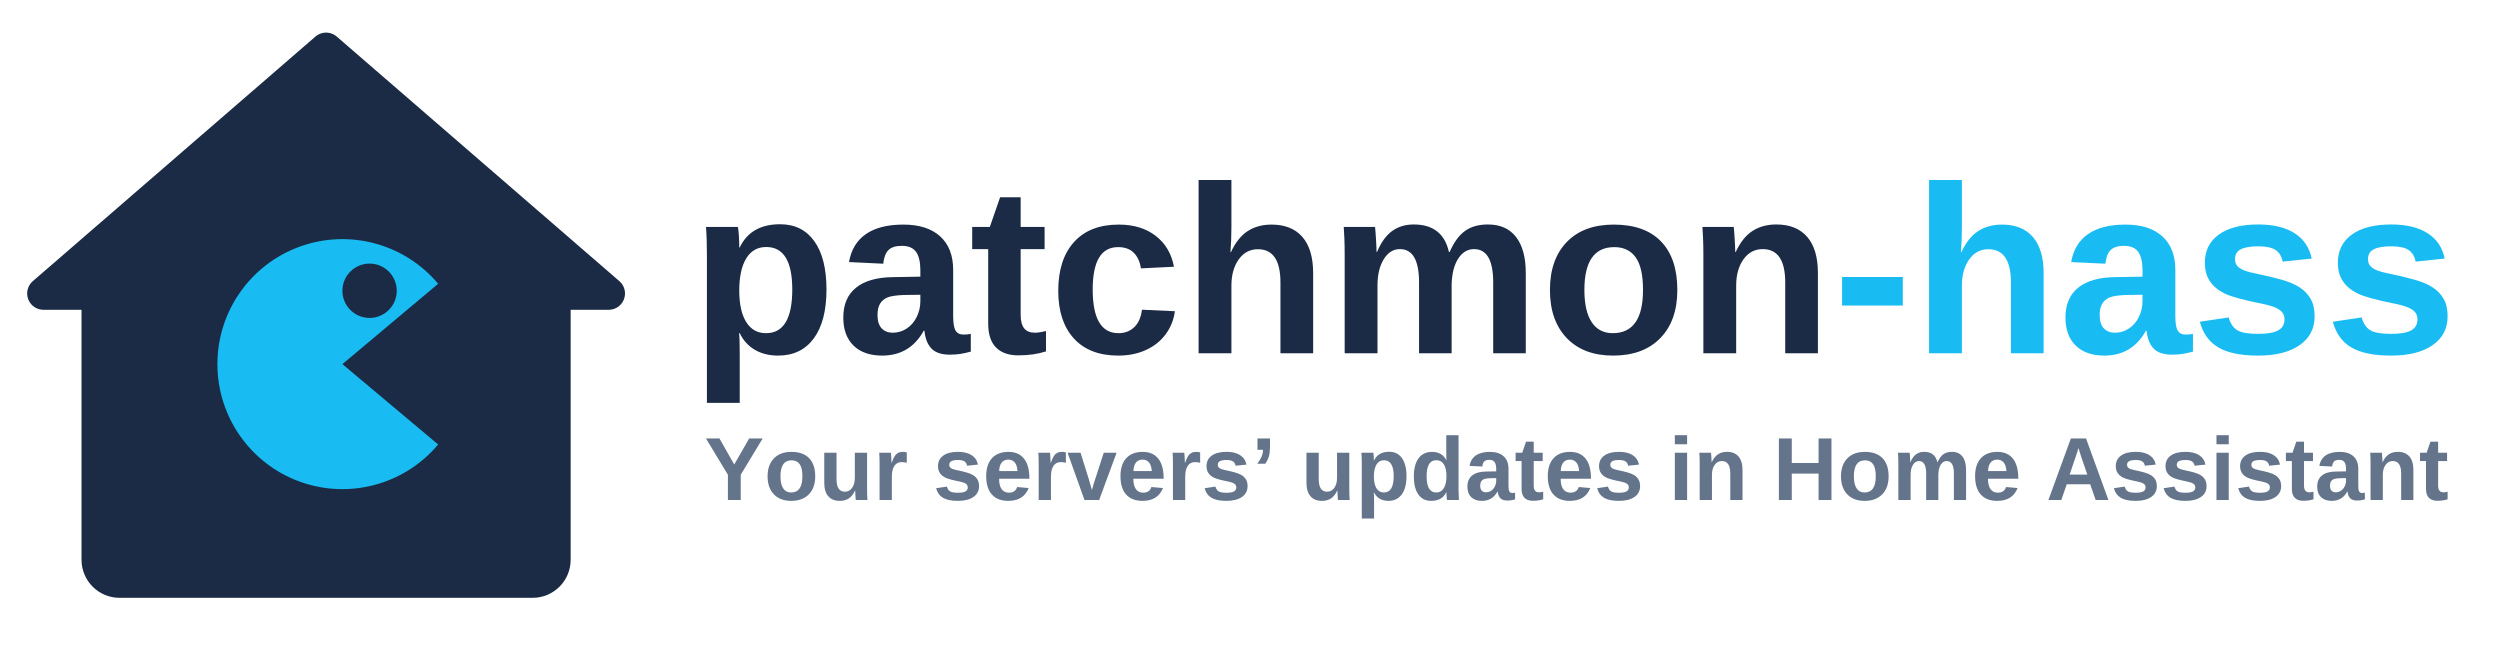
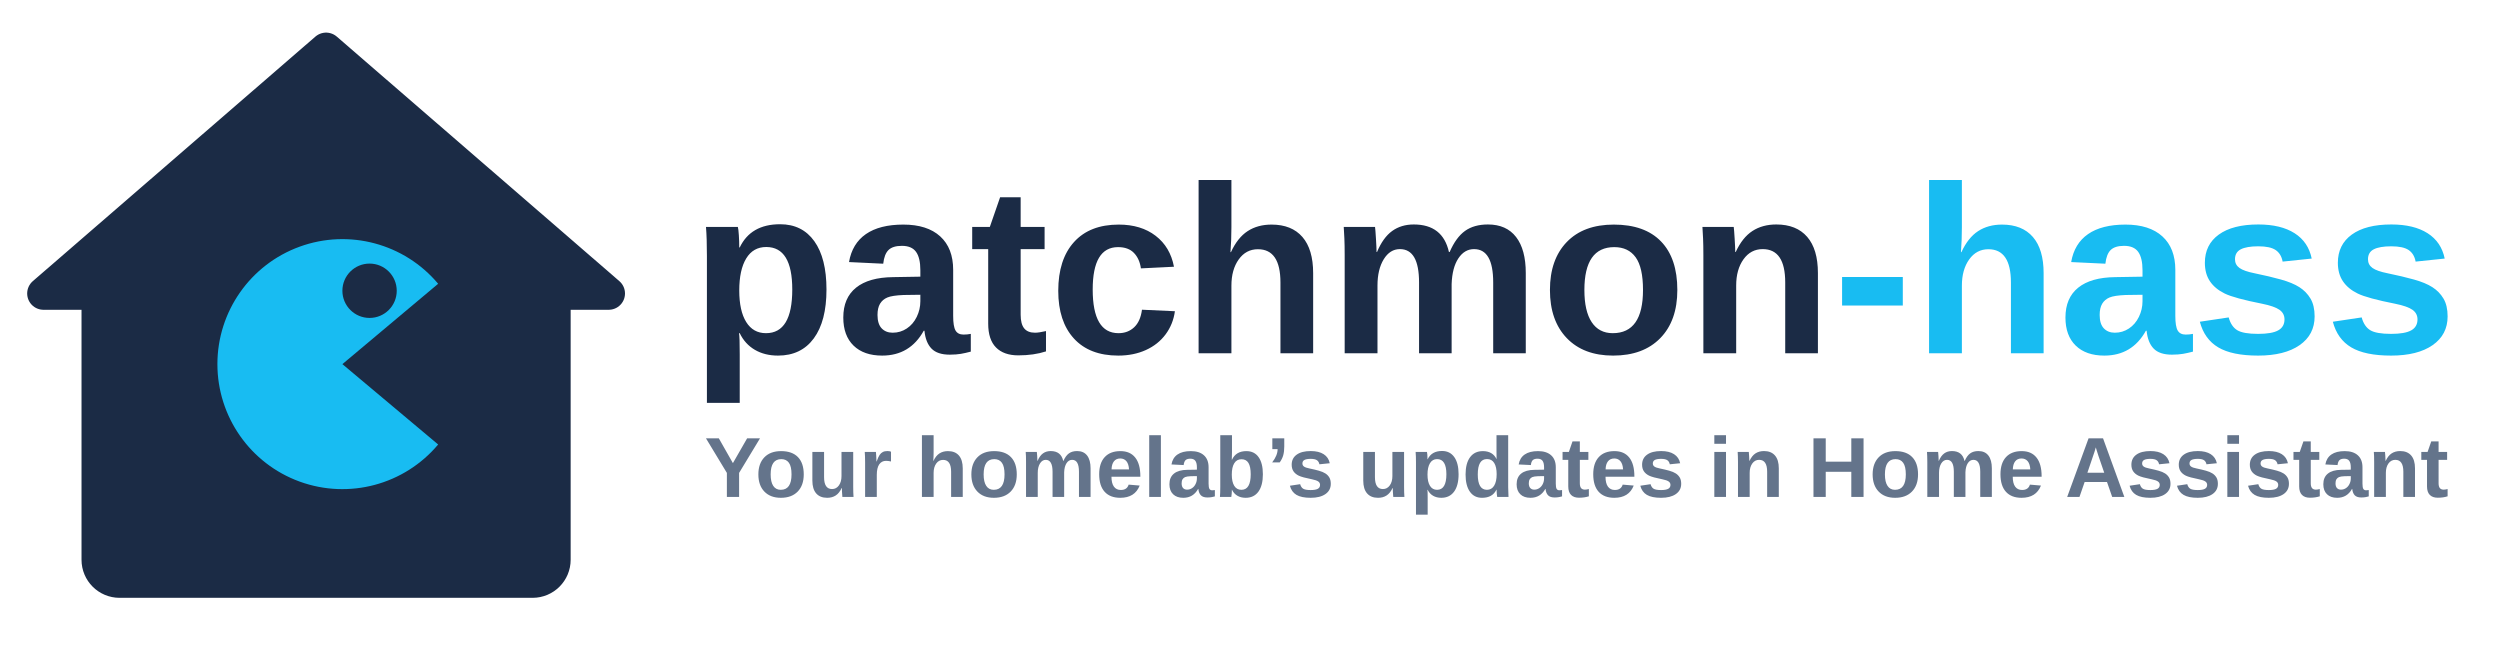
<svg xmlns="http://www.w3.org/2000/svg" viewBox="8 12 920 240" role="img" aria-label="patchmon-hass">
  <path d="M128 30 L232 120 H212 V218 a8 8 0 0 1 -8 8 H52 a8 8 0 0 1 -8 -8 V120 H24 Z" fill="#1B2B45" stroke="#1B2B45" stroke-width="12" stroke-linejoin="round" />
  <path d="M134 146 L169.24 116.43 A46 46 0 1 0 169.24 175.57 Z" fill="#18BCF2" />
  <circle cx="144" cy="119" r="10" fill="#1B2B45" />
  <path d="M312.145 118.539Q312.145 130.184 307.482 136.521Q302.82 142.859 294.312 142.859Q289.414 142.859 285.783 140.732Q282.152 138.605 280.219 134.609H279.961Q280.219 135.898 280.219 142.43V160.262H268.145V106.207Q268.145 99.633 267.801 95.508H279.531Q279.746 96.281 279.896 98.559Q280.047 100.836 280.047 103.07H280.219Q284.301 94.52 295.086 94.52Q303.207 94.52 307.676 100.771Q312.145 107.023 312.145 118.539ZM299.555 118.539Q299.555 102.898 289.973 102.898Q285.16 102.898 282.604 107.109Q280.047 111.32 280.047 118.883Q280.047 126.402 282.604 130.506Q285.16 134.609 289.887 134.609Q299.555 134.609 299.555 118.539ZM332.641 142.859Q325.895 142.859 322.113 139.186Q318.332 135.512 318.332 128.852Q318.332 121.633 323.037 117.852Q327.742 114.07 336.68 113.984L346.691 113.812V111.449Q346.691 106.895 345.102 104.682Q343.512 102.469 339.902 102.469Q336.551 102.469 334.982 103.994Q333.414 105.52 333.027 109.043L320.438 108.441Q321.598 101.652 326.646 98.15Q331.695 94.648 340.418 94.648Q349.227 94.648 353.996 98.988Q358.766 103.328 358.766 111.32V128.25Q358.766 132.16 359.646 133.643Q360.527 135.125 362.59 135.125Q363.965 135.125 365.254 134.867V141.398Q364.18 141.656 363.32 141.871Q362.461 142.086 361.602 142.215Q360.742 142.344 359.775 142.43Q358.809 142.516 357.52 142.516Q352.965 142.516 350.795 140.281Q348.625 138.047 348.195 133.707H347.938Q342.867 142.859 332.641 142.859ZM346.691 120.473 340.504 120.559Q336.293 120.73 334.531 121.482Q332.77 122.234 331.846 123.781Q330.922 125.328 330.922 127.906Q330.922 131.215 332.447 132.826Q333.973 134.438 336.508 134.438Q339.344 134.438 341.686 132.891Q344.027 131.344 345.359 128.615Q346.691 125.887 346.691 122.836ZM382.742 142.773Q377.414 142.773 374.535 139.873Q371.656 136.973 371.656 131.086V103.672H365.77V95.508H372.258L376.039 84.594H383.602V95.508H392.41V103.672H383.602V127.82Q383.602 131.215 384.891 132.826Q386.18 134.438 388.887 134.438Q390.305 134.438 392.926 133.836V141.312Q388.457 142.773 382.742 142.773ZM419.523 142.859Q408.953 142.859 403.195 136.564Q397.438 130.27 397.438 119.012Q397.438 107.496 403.238 101.072Q409.039 94.648 419.695 94.648Q427.902 94.648 433.273 98.773Q438.645 102.898 440.02 110.16L427.859 110.762Q427.344 107.195 425.281 105.068Q423.219 102.941 419.438 102.941Q410.113 102.941 410.113 118.539Q410.113 134.609 419.609 134.609Q423.047 134.609 425.367 132.439Q427.688 130.27 428.246 125.973L440.363 126.531Q439.719 131.301 436.947 135.039Q434.176 138.777 429.664 140.818Q425.152 142.859 419.523 142.859ZM460.988 104.789Q463.438 99.461 467.133 97.055Q470.828 94.648 475.941 94.648Q483.332 94.648 487.285 99.203Q491.238 103.758 491.238 112.523V142.0H479.207V115.961Q479.207 103.715 470.914 103.715Q466.531 103.715 463.846 107.475Q461.16 111.234 461.16 117.121V142.0H449.086V78.234H461.16V95.637Q461.16 100.32 460.816 104.789ZM530.211 142.0V115.918Q530.211 103.672 523.164 103.672Q519.512 103.672 517.213 107.41Q514.914 111.148 514.914 117.078V142.0H502.84V105.906Q502.84 102.168 502.732 99.783Q502.625 97.398 502.496 95.508H514.012Q514.141 96.324 514.355 99.869Q514.57 103.414 514.57 104.746H514.742Q516.977 99.418 520.307 97.012Q523.637 94.605 528.277 94.605Q538.934 94.605 541.211 104.746H541.469Q543.832 99.332 547.141 96.969Q550.449 94.605 555.562 94.605Q562.352 94.605 565.918 99.225Q569.484 103.844 569.484 112.48V142.0H557.496V115.918Q557.496 103.672 550.449 103.672Q546.926 103.672 544.67 107.088Q542.414 110.504 542.199 116.52V142.0ZM625.258 118.711Q625.258 130.012 618.984 136.436Q612.711 142.859 601.625 142.859Q590.754 142.859 584.566 136.414Q578.379 129.969 578.379 118.711Q578.379 107.496 584.566 101.072Q590.754 94.648 601.883 94.648Q613.27 94.648 619.264 100.857Q625.258 107.066 625.258 118.711ZM612.625 118.711Q612.625 110.418 609.918 106.68Q607.211 102.941 602.055 102.941Q591.055 102.941 591.055 118.711Q591.055 126.488 593.74 130.549Q596.426 134.609 601.496 134.609Q612.625 134.609 612.625 118.711ZM664.961 142.0V115.918Q664.961 103.672 656.668 103.672Q652.285 103.672 649.6 107.432Q646.914 111.191 646.914 117.078V142.0H634.84V105.906Q634.84 102.168 634.732 99.783Q634.625 97.398 634.496 95.508H646.012Q646.141 96.324 646.355 99.869Q646.57 103.414 646.57 104.746H646.742Q649.191 99.418 652.887 97.012Q656.582 94.605 661.695 94.605Q669.086 94.605 673.039 99.16Q676.992 103.715 676.992 112.48V142.0Z" fill="#1B2B45" />
  <path d="M685.887 124.426V113.941H708.23V124.426ZM729.801 104.789Q732.25 99.461 735.945 97.055Q739.641 94.648 744.754 94.648Q752.145 94.648 756.098 99.203Q760.051 103.758 760.051 112.523V142.0H748.02V115.961Q748.02 103.715 739.727 103.715Q735.344 103.715 732.658 107.475Q729.973 111.234 729.973 117.121V142.0H717.898V78.234H729.973V95.637Q729.973 100.32 729.629 104.789ZM782.395 142.859Q775.648 142.859 771.867 139.186Q768.086 135.512 768.086 128.852Q768.086 121.633 772.791 117.852Q777.496 114.07 786.434 113.984L796.445 113.812V111.449Q796.445 106.895 794.855 104.682Q793.266 102.469 789.656 102.469Q786.305 102.469 784.736 103.994Q783.168 105.52 782.781 109.043L770.191 108.441Q771.352 101.652 776.4 98.15Q781.449 94.648 790.172 94.648Q798.98 94.648 803.75 98.988Q808.52 103.328 808.52 111.32V128.25Q808.52 132.16 809.4 133.643Q810.281 135.125 812.344 135.125Q813.719 135.125 815.008 134.867V141.398Q813.934 141.656 813.074 141.871Q812.215 142.086 811.355 142.215Q810.496 142.344 809.529 142.43Q808.562 142.516 807.273 142.516Q802.719 142.516 800.549 140.281Q798.379 138.047 797.949 133.707H797.691Q792.621 142.859 782.395 142.859ZM796.445 120.473 790.258 120.559Q786.047 120.73 784.285 121.482Q782.523 122.234 781.6 123.781Q780.676 125.328 780.676 127.906Q780.676 131.215 782.201 132.826Q783.727 134.438 786.262 134.438Q789.098 134.438 791.439 132.891Q793.781 131.344 795.113 128.615Q796.445 125.887 796.445 122.836ZM859.781 128.422Q859.781 135.168 854.26 139.014Q848.738 142.859 838.984 142.859Q829.402 142.859 824.311 139.83Q819.219 136.801 817.543 130.398L828.156 128.809Q829.059 132.117 831.271 133.492Q833.484 134.867 838.984 134.867Q844.055 134.867 846.375 133.578Q848.695 132.289 848.695 129.539Q848.695 127.305 846.826 125.994Q844.957 124.684 840.488 123.781Q830.262 121.762 826.695 120.021Q823.129 118.281 821.26 115.51Q819.391 112.738 819.391 108.699Q819.391 102.039 824.525 98.322Q829.66 94.605 839.07 94.605Q847.363 94.605 852.412 97.828Q857.461 101.051 858.707 107.152L848.008 108.27Q847.492 105.434 845.473 104.037Q843.453 102.641 839.07 102.641Q834.773 102.641 832.625 103.736Q830.477 104.832 830.477 107.41Q830.477 109.43 832.131 110.611Q833.785 111.793 837.695 112.566Q843.152 113.684 847.385 114.865Q851.617 116.047 854.174 117.68Q856.73 119.312 858.256 121.869Q859.781 124.426 859.781 128.422ZM908.723 128.422Q908.723 135.168 903.201 139.014Q897.68 142.859 887.926 142.859Q878.344 142.859 873.252 139.83Q868.16 136.801 866.484 130.398L877.098 128.809Q878.0 132.117 880.213 133.492Q882.426 134.867 887.926 134.867Q892.996 134.867 895.316 133.578Q897.637 132.289 897.637 129.539Q897.637 127.305 895.768 125.994Q893.898 124.684 889.43 123.781Q879.203 121.762 875.637 120.021Q872.07 118.281 870.201 115.51Q868.332 112.738 868.332 108.699Q868.332 102.039 873.467 98.322Q878.602 94.605 888.012 94.605Q896.305 94.605 901.354 97.828Q906.402 101.051 907.648 107.152L896.949 108.27Q896.434 105.434 894.414 104.037Q892.395 102.641 888.012 102.641Q883.715 102.641 881.566 103.736Q879.418 104.832 879.418 107.41Q879.418 109.43 881.072 110.611Q882.727 111.793 886.637 112.566Q892.094 113.684 896.326 114.865Q900.559 116.047 903.115 117.68Q905.672 119.312 907.197 121.869Q908.723 124.426 908.723 128.422Z" fill="#18BCF2" />
-   <path d="M280.591 186.713V196.0H275.867V186.713L267.801 173.361H272.766L278.197 182.937L283.692 173.361H288.657ZM308.002 187.291Q308.002 191.517 305.656 193.919Q303.31 196.321 299.165 196.321Q295.1 196.321 292.786 193.911Q290.472 191.501 290.472 187.291Q290.472 183.098 292.786 180.696Q295.1 178.293 299.261 178.293Q303.519 178.293 305.761 180.615Q308.002 182.937 308.002 187.291ZM303.278 187.291Q303.278 184.19 302.266 182.792Q301.254 181.395 299.325 181.395Q295.212 181.395 295.212 187.291Q295.212 190.2 296.216 191.718Q297.221 193.236 299.117 193.236Q303.278 193.236 303.278 187.291ZM315.843 178.615V188.368Q315.843 192.947 318.928 192.947Q320.567 192.947 321.571 191.541Q322.575 190.135 322.575 187.934V178.615H327.09V192.112Q327.09 194.329 327.219 196.0H322.913Q322.72 193.686 322.72 192.545H322.64Q321.74 194.522 320.35 195.422Q318.96 196.321 317.048 196.321Q314.284 196.321 312.806 194.626Q311.328 192.931 311.328 189.653V178.615ZM331.686 196.0V182.696Q331.686 181.266 331.646 180.31Q331.605 179.354 331.557 178.615H335.863Q335.911 178.904 335.992 180.374Q336.072 181.844 336.072 182.326H336.136Q336.795 180.495 337.309 179.748Q337.824 179 338.531 178.639Q339.237 178.277 340.298 178.277Q341.166 178.277 341.696 178.518V182.294Q340.603 182.053 339.768 182.053Q338.081 182.053 337.141 183.419Q336.201 184.785 336.201 187.468V196.0ZM368.288 190.923Q368.288 193.445 366.223 194.883Q364.158 196.321 360.511 196.321Q356.928 196.321 355.024 195.189Q353.12 194.056 352.493 191.662L356.462 191.067Q356.799 192.304 357.627 192.819Q358.454 193.333 360.511 193.333Q362.407 193.333 363.275 192.851Q364.142 192.369 364.142 191.34Q364.142 190.505 363.443 190.015Q362.744 189.525 361.073 189.187Q357.249 188.432 355.916 187.781Q354.582 187.131 353.883 186.094Q353.184 185.058 353.184 183.548Q353.184 181.057 355.104 179.667Q357.024 178.277 360.543 178.277Q363.644 178.277 365.532 179.482Q367.42 180.688 367.886 182.969L363.885 183.387Q363.692 182.326 362.937 181.804Q362.182 181.282 360.543 181.282Q358.936 181.282 358.133 181.692Q357.33 182.101 357.33 183.066Q357.33 183.821 357.948 184.263Q358.567 184.704 360.029 184.994Q362.07 185.411 363.652 185.853Q365.235 186.295 366.191 186.906Q367.147 187.516 367.717 188.472Q368.288 189.428 368.288 190.923ZM379.053 196.321Q375.133 196.321 373.028 194Q370.923 191.678 370.923 187.227Q370.923 182.921 373.06 180.607Q375.197 178.293 379.117 178.293Q382.861 178.293 384.837 180.776Q386.814 183.258 386.814 188.047V188.175H375.663Q375.663 190.714 376.603 192.007Q377.543 193.301 379.278 193.301Q381.672 193.301 382.299 191.228L386.557 191.597Q384.709 196.321 379.053 196.321ZM379.053 181.137Q377.462 181.137 376.603 182.246Q375.743 183.355 375.695 185.347H382.443Q382.315 183.242 381.431 182.19Q380.547 181.137 379.053 181.137ZM390.236 196.0V182.696Q390.236 181.266 390.196 180.31Q390.156 179.354 390.108 178.615H394.414Q394.462 178.904 394.542 180.374Q394.623 181.844 394.623 182.326H394.687Q395.346 180.495 395.86 179.748Q396.374 179 397.081 178.639Q397.788 178.277 398.848 178.277Q399.716 178.277 400.246 178.518V182.294Q399.154 182.053 398.318 182.053Q396.631 182.053 395.691 183.419Q394.751 184.785 394.751 187.468V196.0ZM412.49 196.0H407.091L400.873 178.615H405.645L408.682 188.336Q408.923 189.139 409.823 192.353Q409.983 191.694 410.481 190.039Q410.979 188.384 414.177 178.615H418.901ZM428.461 196.321Q424.541 196.321 422.436 194Q420.331 191.678 420.331 187.227Q420.331 182.921 422.468 180.607Q424.605 178.293 428.525 178.293Q432.269 178.293 434.245 180.776Q436.222 183.258 436.222 188.047V188.175H425.071Q425.071 190.714 426.011 192.007Q426.951 193.301 428.686 193.301Q431.08 193.301 431.707 191.228L435.965 191.597Q434.117 196.321 428.461 196.321ZM428.461 181.137Q426.87 181.137 426.011 182.246Q425.151 183.355 425.103 185.347H431.851Q431.723 183.242 430.839 182.19Q429.955 181.137 428.461 181.137ZM439.644 196.0V182.696Q439.644 181.266 439.604 180.31Q439.564 179.354 439.516 178.615H443.822Q443.87 178.904 443.95 180.374Q444.031 181.844 444.031 182.326H444.095Q444.754 180.495 445.268 179.748Q445.782 179 446.489 178.639Q447.196 178.277 448.256 178.277Q449.124 178.277 449.654 178.518V182.294Q448.562 182.053 447.726 182.053Q446.039 182.053 445.099 183.419Q444.159 184.785 444.159 187.468V196.0ZM467.104 190.923Q467.104 193.445 465.039 194.883Q462.974 196.321 459.327 196.321Q455.744 196.321 453.84 195.189Q451.936 194.056 451.309 191.662L455.278 191.067Q455.615 192.304 456.443 192.819Q457.27 193.333 459.327 193.333Q461.223 193.333 462.091 192.851Q462.958 192.369 462.958 191.34Q462.958 190.505 462.259 190.015Q461.56 189.525 459.889 189.187Q456.065 188.432 454.732 187.781Q453.398 187.131 452.699 186.094Q452 185.058 452 183.548Q452 181.057 453.92 179.667Q455.84 178.277 459.359 178.277Q462.46 178.277 464.348 179.482Q466.236 180.688 466.702 182.969L462.701 183.387Q462.508 182.326 461.753 181.804Q460.998 181.282 459.359 181.282Q457.752 181.282 456.949 181.692Q456.146 182.101 456.146 183.066Q456.146 183.821 456.764 184.263Q457.383 184.704 458.845 184.994Q460.886 185.411 462.468 185.853Q464.051 186.295 465.007 186.906Q465.963 187.516 466.533 188.472Q467.104 189.428 467.104 190.923ZM475.362 176.494Q475.362 178.438 474.969 179.868Q474.575 181.298 473.611 182.648H470.687Q472.792 179.948 472.792 177.538H470.751V173.361H475.362ZM493.294 178.615V188.368Q493.294 192.947 496.379 192.947Q498.018 192.947 499.022 191.541Q500.026 190.135 500.026 187.934V178.615H504.541V192.112Q504.541 194.329 504.67 196.0H500.364Q500.171 193.686 500.171 192.545H500.091Q499.191 194.522 497.801 195.422Q496.411 196.321 494.499 196.321Q491.735 196.321 490.257 194.626Q488.779 192.931 488.779 189.653V178.615ZM525.59 187.227Q525.59 191.581 523.847 193.951Q522.103 196.321 518.922 196.321Q517.09 196.321 515.732 195.526Q514.375 194.731 513.652 193.236H513.555Q513.652 193.718 513.652 196.161V202.829H509.137V182.616Q509.137 180.157 509.008 178.615H513.395Q513.475 178.904 513.531 179.756Q513.587 180.607 513.587 181.443H513.652Q515.178 178.245 519.211 178.245Q522.248 178.245 523.919 180.583Q525.59 182.921 525.59 187.227ZM520.882 187.227Q520.882 181.378 517.299 181.378Q515.499 181.378 514.543 182.953Q513.587 184.528 513.587 187.356Q513.587 190.167 514.543 191.702Q515.499 193.236 517.267 193.236Q520.882 193.236 520.882 187.227ZM540.501 196.0Q540.436 195.759 540.348 194.787Q540.26 193.815 540.26 193.172H540.195Q538.733 196.321 534.636 196.321Q531.599 196.321 529.944 193.951Q528.289 191.581 528.289 187.323Q528.289 183.001 530.033 180.647Q531.776 178.293 534.973 178.293Q536.821 178.293 538.163 179.065Q539.504 179.836 540.228 181.362H540.26L540.228 178.502V172.156H544.743V192.208Q544.743 193.815 544.871 196.0ZM540.292 187.211Q540.292 184.399 539.352 182.881Q538.412 181.362 536.58 181.362Q534.765 181.362 533.881 182.833Q532.997 184.303 532.997 187.323Q532.997 193.236 536.548 193.236Q538.332 193.236 539.312 191.67Q540.292 190.103 540.292 187.211ZM553.355 196.321Q550.832 196.321 549.418 194.948Q548.004 193.574 548.004 191.083Q548.004 188.384 549.764 186.97Q551.523 185.556 554.865 185.524L558.609 185.46V184.576Q558.609 182.873 558.014 182.045Q557.42 181.218 556.07 181.218Q554.817 181.218 554.23 181.788Q553.644 182.359 553.499 183.676L548.792 183.451Q549.225 180.912 551.113 179.603Q553.001 178.293 556.263 178.293Q559.557 178.293 561.34 179.916Q563.124 181.539 563.124 184.528V190.858Q563.124 192.321 563.453 192.875Q563.783 193.429 564.554 193.429Q565.068 193.429 565.55 193.333V195.775Q565.148 195.871 564.827 195.952Q564.506 196.032 564.184 196.08Q563.863 196.129 563.501 196.161Q563.14 196.193 562.658 196.193Q560.955 196.193 560.143 195.357Q559.332 194.522 559.171 192.899H559.075Q557.179 196.321 553.355 196.321ZM558.609 187.95 556.295 187.982Q554.721 188.047 554.062 188.328Q553.403 188.609 553.058 189.187Q552.712 189.766 552.712 190.73Q552.712 191.967 553.282 192.57Q553.853 193.172 554.801 193.172Q555.861 193.172 556.737 192.594Q557.613 192.015 558.111 190.995Q558.609 189.975 558.609 188.834ZM572.09 196.289Q570.097 196.289 569.021 195.205Q567.944 194.12 567.944 191.919V181.668H565.743V178.615H568.169L569.583 174.534H572.411V178.615H575.705V181.668H572.411V190.698Q572.411 191.967 572.893 192.57Q573.375 193.172 574.387 193.172Q574.918 193.172 575.898 192.947V195.743Q574.227 196.289 572.09 196.289ZM585.715 196.321Q581.794 196.321 579.69 194Q577.585 191.678 577.585 187.227Q577.585 182.921 579.722 180.607Q581.859 178.293 585.779 178.293Q589.523 178.293 591.499 180.776Q593.476 183.258 593.476 188.047V188.175H582.325Q582.325 190.714 583.265 192.007Q584.205 193.301 585.94 193.301Q588.334 193.301 588.961 191.228L593.219 191.597Q591.371 196.321 585.715 196.321ZM585.715 181.137Q584.124 181.137 583.265 182.246Q582.405 183.355 582.357 185.347H589.105Q588.977 183.242 588.093 182.19Q587.209 181.137 585.715 181.137ZM611.552 190.923Q611.552 193.445 609.487 194.883Q607.422 196.321 603.775 196.321Q600.192 196.321 598.288 195.189Q596.384 194.056 595.757 191.662L599.726 191.067Q600.063 192.304 600.891 192.819Q601.718 193.333 603.775 193.333Q605.671 193.333 606.539 192.851Q607.406 192.369 607.406 191.34Q607.406 190.505 606.707 190.015Q606.008 189.525 604.337 189.187Q600.513 188.432 599.18 187.781Q597.846 187.131 597.147 186.094Q596.448 185.058 596.448 183.548Q596.448 181.057 598.368 179.667Q600.288 178.277 603.807 178.277Q606.908 178.277 608.796 179.482Q610.684 180.688 611.15 182.969L607.149 183.387Q606.956 182.326 606.201 181.804Q605.446 181.282 603.807 181.282Q602.2 181.282 601.397 181.692Q600.594 182.101 600.594 183.066Q600.594 183.821 601.212 184.263Q601.831 184.704 603.293 184.994Q605.334 185.411 606.916 185.853Q608.499 186.295 609.455 186.906Q610.411 187.516 610.981 188.472Q611.552 189.428 611.552 190.923ZM624.342 175.482V172.156H628.857V175.482ZM624.342 196.0V178.615H628.857V196.0ZM644.747 196.0V186.247Q644.747 181.668 641.646 181.668Q640.008 181.668 639.003 183.074Q637.999 184.48 637.999 186.681V196.0H633.484V182.503Q633.484 181.105 633.444 180.214Q633.404 179.322 633.356 178.615H637.662Q637.71 178.92 637.79 180.246Q637.871 181.571 637.871 182.069H637.935Q638.851 180.077 640.232 179.177Q641.614 178.277 643.526 178.277Q646.29 178.277 647.768 179.981Q649.246 181.684 649.246 184.962V196.0ZM677.236 196.0V186.295H667.371V196.0H662.631V173.361H667.371V182.375H677.236V173.361H681.976V196.0ZM703.009 187.291Q703.009 191.517 700.663 193.919Q698.317 196.321 694.172 196.321Q690.106 196.321 687.793 193.911Q685.479 191.501 685.479 187.291Q685.479 183.098 687.793 180.696Q690.106 178.293 694.268 178.293Q698.526 178.293 700.767 180.615Q703.009 182.937 703.009 187.291ZM698.285 187.291Q698.285 184.19 697.273 182.792Q696.26 181.395 694.332 181.395Q690.219 181.395 690.219 187.291Q690.219 190.2 691.223 191.718Q692.227 193.236 694.123 193.236Q698.285 193.236 698.285 187.291ZM716.827 196.0V186.247Q716.827 181.668 714.192 181.668Q712.826 181.668 711.966 183.066Q711.107 184.463 711.107 186.681V196.0H706.592V182.503Q706.592 181.105 706.552 180.214Q706.511 179.322 706.463 178.615H710.769Q710.818 178.92 710.898 180.246Q710.978 181.571 710.978 182.069H711.043Q711.878 180.077 713.123 179.177Q714.369 178.277 716.104 178.277Q720.089 178.277 720.94 182.069H721.037Q721.92 180.045 723.158 179.161Q724.395 178.277 726.307 178.277Q728.845 178.277 730.179 180.005Q731.513 181.732 731.513 184.962V196.0H727.03V186.247Q727.03 181.668 724.395 181.668Q723.077 181.668 722.234 182.945Q721.39 184.222 721.31 186.472V196.0ZM742.969 196.321Q739.048 196.321 736.944 194Q734.839 191.678 734.839 187.227Q734.839 182.921 736.976 180.607Q739.113 178.293 743.033 178.293Q746.777 178.293 748.753 180.776Q750.73 183.258 750.73 188.047V188.175H739.579Q739.579 190.714 740.519 192.007Q741.459 193.301 743.194 193.301Q745.588 193.301 746.215 191.228L750.473 191.597Q748.625 196.321 742.969 196.321ZM742.969 181.137Q741.378 181.137 740.519 182.246Q739.659 183.355 739.611 185.347H746.359Q746.231 183.242 745.347 182.19Q744.463 181.137 742.969 181.137ZM779.201 196.0 777.193 190.216H768.565L766.556 196.0H761.816L770.075 173.361H775.667L783.893 196.0ZM772.871 176.847 772.774 177.201Q772.614 177.779 772.389 178.518Q772.164 179.258 769.625 186.649H776.133L773.899 180.141L773.208 177.956ZM801.712 190.923Q801.712 193.445 799.648 194.883Q797.583 196.321 793.935 196.321Q790.352 196.321 788.448 195.189Q786.544 194.056 785.918 191.662L789.886 191.067Q790.224 192.304 791.051 192.819Q791.879 193.333 793.935 193.333Q795.831 193.333 796.699 192.851Q797.567 192.369 797.567 191.34Q797.567 190.505 796.868 190.015Q796.169 189.525 794.498 189.187Q790.674 188.432 789.34 187.781Q788.007 187.131 787.308 186.094Q786.609 185.058 786.609 183.548Q786.609 181.057 788.529 179.667Q790.449 178.277 793.968 178.277Q797.069 178.277 798.957 179.482Q800.845 180.688 801.311 182.969L797.31 183.387Q797.117 182.326 796.362 181.804Q795.607 181.282 793.968 181.282Q792.361 181.282 791.557 181.692Q790.754 182.101 790.754 183.066Q790.754 183.821 791.373 184.263Q791.991 184.704 793.453 184.994Q795.494 185.411 797.077 185.853Q798.659 186.295 799.615 186.906Q800.571 187.516 801.142 188.472Q801.712 189.428 801.712 190.923ZM820.013 190.923Q820.013 193.445 817.949 194.883Q815.884 196.321 812.237 196.321Q808.653 196.321 806.749 195.189Q804.845 194.056 804.219 191.662L808.187 191.067Q808.525 192.304 809.352 192.819Q810.18 193.333 812.237 193.333Q814.132 193.333 815 192.851Q815.868 192.369 815.868 191.34Q815.868 190.505 815.169 190.015Q814.47 189.525 812.799 189.187Q808.975 188.432 807.641 187.781Q806.308 187.131 805.609 186.094Q804.91 185.058 804.91 183.548Q804.91 181.057 806.83 179.667Q808.75 178.277 812.269 178.277Q815.37 178.277 817.258 179.482Q819.146 180.688 819.612 182.969L815.611 183.387Q815.418 182.326 814.663 181.804Q813.908 181.282 812.269 181.282Q810.662 181.282 809.859 181.692Q809.055 182.101 809.055 183.066Q809.055 183.821 809.674 184.263Q810.292 184.704 811.754 184.994Q813.795 185.411 815.378 185.853Q816.96 186.295 817.916 186.906Q818.872 187.516 819.443 188.472Q820.013 189.428 820.013 190.923ZM823.661 175.482V172.156H828.176V175.482ZM823.661 196.0V178.615H828.176V196.0ZM847.457 190.923Q847.457 193.445 845.392 194.883Q843.327 196.321 839.68 196.321Q836.097 196.321 834.193 195.189Q832.289 194.056 831.662 191.662L835.631 191.067Q835.968 192.304 836.796 192.819Q837.623 193.333 839.68 193.333Q841.576 193.333 842.444 192.851Q843.311 192.369 843.311 191.34Q843.311 190.505 842.612 190.015Q841.913 189.525 840.242 189.187Q836.418 188.432 835.085 187.781Q833.751 187.131 833.052 186.094Q832.353 185.058 832.353 183.548Q832.353 181.057 834.273 179.667Q836.193 178.277 839.712 178.277Q842.813 178.277 844.701 179.482Q846.589 180.688 847.055 182.969L843.054 183.387Q842.861 182.326 842.106 181.804Q841.351 181.282 839.712 181.282Q838.105 181.282 837.302 181.692Q836.499 182.101 836.499 183.066Q836.499 183.821 837.117 184.263Q837.736 184.704 839.198 184.994Q841.239 185.411 842.821 185.853Q844.404 186.295 845.36 186.906Q846.316 187.516 846.886 188.472Q847.457 189.428 847.457 190.923ZM855.555 196.289Q853.562 196.289 852.486 195.205Q851.409 194.12 851.409 191.919V181.668H849.208V178.615H851.634L853.048 174.534H855.876V178.615H859.17V181.668H855.876V190.698Q855.876 191.967 856.358 192.57Q856.84 193.172 857.853 193.172Q858.383 193.172 859.363 192.947V195.743Q857.692 196.289 855.555 196.289ZM866.079 196.321Q863.557 196.321 862.143 194.948Q860.729 193.574 860.729 191.083Q860.729 188.384 862.488 186.97Q864.247 185.556 867.59 185.524L871.333 185.46V184.576Q871.333 182.873 870.739 182.045Q870.144 181.218 868.795 181.218Q867.541 181.218 866.955 181.788Q866.368 182.359 866.224 183.676L861.516 183.451Q861.95 180.912 863.838 179.603Q865.726 178.293 868.987 178.293Q872.281 178.293 874.065 179.916Q875.848 181.539 875.848 184.528V190.858Q875.848 192.321 876.178 192.875Q876.507 193.429 877.278 193.429Q877.792 193.429 878.274 193.333V195.775Q877.873 195.871 877.551 195.952Q877.23 196.032 876.909 196.08Q876.587 196.129 876.226 196.161Q875.864 196.193 875.382 196.193Q873.679 196.193 872.868 195.357Q872.056 194.522 871.896 192.899H871.799Q869.903 196.321 866.079 196.321ZM871.333 187.95 869.02 187.982Q867.445 188.047 866.786 188.328Q866.127 188.609 865.782 189.187Q865.436 189.766 865.436 190.73Q865.436 191.967 866.007 192.57Q866.577 193.172 867.525 193.172Q868.586 193.172 869.461 192.594Q870.337 192.015 870.835 190.995Q871.333 189.975 871.333 188.834ZM891.627 196.0V186.247Q891.627 181.668 888.526 181.668Q886.887 181.668 885.883 183.074Q884.878 184.48 884.878 186.681V196.0H880.363V182.503Q880.363 181.105 880.323 180.214Q880.283 179.322 880.235 178.615H884.541Q884.589 178.92 884.669 180.246Q884.75 181.571 884.75 182.069H884.814Q885.73 180.077 887.112 179.177Q888.494 178.277 890.406 178.277Q893.169 178.277 894.647 179.981Q896.126 181.684 896.126 184.962V196.0ZM904.915 196.289Q902.922 196.289 901.846 195.205Q900.769 194.12 900.769 191.919V181.668H898.568V178.615H900.994L902.408 174.534H905.236V178.615H908.53V181.668H905.236V190.698Q905.236 191.967 905.718 192.57Q906.2 193.172 907.212 193.172Q907.743 193.172 908.723 192.947V195.743Q907.052 196.289 904.915 196.289Z" fill="#64748B" />
+   <path d="M279.99 186.03V194.88H275.49V186.03L267.8 173.31H272.53L277.71 182.43L282.94 173.31H287.68ZM303.78 186.58Q303.78 190.61 301.55 192.9Q299.31 195.19 295.36 195.19Q291.49 195.19 289.28 192.89Q287.08 190.6 287.08 186.58Q287.08 182.59 289.28 180.3Q291.49 178.01 295.45 178.01Q299.51 178.01 301.65 180.22Q303.78 182.43 303.78 186.58ZM299.28 186.58Q299.28 183.63 298.32 182.3Q297.35 180.96 295.52 180.96Q291.6 180.96 291.6 186.58Q291.6 189.36 292.55 190.8Q293.51 192.25 295.32 192.25Q299.28 192.25 299.28 186.58ZM311.26 178.32V187.61Q311.26 191.97 314.2 191.97Q315.76 191.97 316.72 190.63Q317.67 189.29 317.67 187.2V178.32H321.98V191.18Q321.98 193.29 322.1 194.88H317.99Q317.81 192.68 317.81 191.59H317.73Q316.88 193.47 315.55 194.33Q314.23 195.19 312.41 195.19Q309.77 195.19 308.36 193.57Q306.95 191.96 306.95 188.84V178.32ZM326.36 194.88V182.2Q326.36 180.84 326.32 179.93Q326.28 179.02 326.23 178.32H330.34Q330.38 178.59 330.46 179.99Q330.54 181.39 330.54 181.85H330.6Q331.22 180.11 331.71 179.4Q332.2 178.68 332.88 178.34Q333.55 177.99 334.56 177.99Q335.39 177.99 335.89 178.22V181.82Q334.85 181.59 334.06 181.59Q332.45 181.59 331.55 182.89Q330.66 184.2 330.66 186.75V194.88ZM351.51 181.62Q352.39 179.72 353.7 178.87Q355.02 178.01 356.84 178.01Q359.48 178.01 360.88 179.63Q362.29 181.26 362.29 184.38V194.88H358.01V185.6Q358.01 181.24 355.05 181.24Q353.49 181.24 352.53 182.58Q351.57 183.92 351.57 186.02V194.88H347.27V172.16H351.57V178.36Q351.57 180.03 351.45 181.62ZM382.17 186.58Q382.17 190.61 379.93 192.9Q377.7 195.19 373.75 195.19Q369.87 195.19 367.67 192.89Q365.46 190.6 365.46 186.58Q365.46 182.59 367.67 180.3Q369.87 178.01 373.84 178.01Q377.9 178.01 380.03 180.22Q382.17 182.43 382.17 186.58ZM377.67 186.58Q377.67 183.63 376.7 182.3Q375.74 180.96 373.9 180.96Q369.98 180.96 369.98 186.58Q369.98 189.36 370.94 190.8Q371.89 192.25 373.7 192.25Q377.67 192.25 377.67 186.58ZM395.34 194.88V185.59Q395.34 181.22 392.83 181.22Q391.53 181.22 390.71 182.56Q389.89 183.89 389.89 186V194.88H385.58V182.02Q385.58 180.69 385.55 179.84Q385.51 178.99 385.46 178.32H389.56Q389.61 178.61 389.69 179.87Q389.76 181.13 389.76 181.61H389.83Q390.62 179.71 391.81 178.85Q393 177.99 394.65 177.99Q398.45 177.99 399.26 181.61H399.35Q400.19 179.68 401.37 178.84Q402.55 177.99 404.37 177.99Q406.79 177.99 408.06 179.64Q409.33 181.29 409.33 184.36V194.88H405.06V185.59Q405.06 181.22 402.55 181.22Q401.29 181.22 400.49 182.44Q399.69 183.66 399.61 185.8V194.88ZM420.25 195.19Q416.52 195.19 414.51 192.98Q412.5 190.76 412.5 186.52Q412.5 182.42 414.54 180.21Q416.58 178.01 420.31 178.01Q423.88 178.01 425.76 180.38Q427.65 182.74 427.65 187.3V187.43H417.02Q417.02 189.85 417.92 191.08Q418.81 192.31 420.47 192.31Q422.75 192.31 423.34 190.34L427.4 190.69Q425.64 195.19 420.25 195.19ZM420.25 180.72Q418.74 180.72 417.92 181.78Q417.1 182.83 417.05 184.73H423.48Q423.36 182.73 422.52 181.72Q421.68 180.72 420.25 180.72ZM430.91 194.88V172.16H435.21V194.88ZM443.45 195.19Q441.05 195.19 439.7 193.88Q438.35 192.57 438.35 190.2Q438.35 187.63 440.03 186.28Q441.7 184.93 444.89 184.9L448.46 184.84V184Q448.46 182.37 447.89 181.58Q447.32 180.8 446.04 180.8Q444.84 180.8 444.28 181.34Q443.73 181.88 443.59 183.14L439.1 182.92Q439.51 180.51 441.31 179.26Q443.11 178.01 446.22 178.01Q449.36 178.01 451.06 179.56Q452.76 181.1 452.76 183.95V189.98Q452.76 191.38 453.07 191.91Q453.39 192.43 454.12 192.43Q454.61 192.43 455.07 192.34V194.67Q454.69 194.76 454.38 194.84Q454.08 194.91 453.77 194.96Q453.46 195.01 453.12 195.04Q452.78 195.07 452.32 195.07Q450.69 195.07 449.92 194.27Q449.15 193.47 448.99 191.93H448.9Q447.09 195.19 443.45 195.19ZM448.46 187.21 446.25 187.24Q444.75 187.3 444.12 187.57Q443.5 187.84 443.17 188.39Q442.84 188.94 442.84 189.86Q442.84 191.04 443.38 191.61Q443.92 192.19 444.83 192.19Q445.84 192.19 446.67 191.64Q447.51 191.09 447.98 190.11Q448.46 189.14 448.46 188.05ZM472.74 186.54Q472.74 190.64 471.1 192.92Q469.45 195.19 466.39 195.19Q464.63 195.19 463.34 194.42Q462.05 193.66 461.37 192.22H461.33Q461.33 192.76 461.27 193.69Q461.2 194.62 461.12 194.88H456.94Q457.06 193.46 457.06 191.1V172.16H461.37V178.5L461.3 181.19H461.37Q462.82 178.01 466.66 178.01Q469.6 178.01 471.17 180.24Q472.74 182.47 472.74 186.54ZM468.26 186.54Q468.26 183.72 467.43 182.36Q466.6 181 464.87 181Q463.13 181 462.22 182.46Q461.3 183.92 461.3 186.68Q461.3 189.31 462.2 190.78Q463.1 192.25 464.84 192.25Q468.26 192.25 468.26 186.54ZM480.61 176.29Q480.61 178.15 480.24 179.51Q479.86 180.87 478.94 182.16H476.16Q478.16 179.59 478.16 177.29H476.22V173.31H480.61ZM497.73 190.04Q497.73 192.45 495.76 193.82Q493.8 195.19 490.32 195.19Q486.91 195.19 485.09 194.11Q483.28 193.03 482.68 190.75L486.46 190.18Q486.78 191.36 487.57 191.85Q488.36 192.34 490.32 192.34Q492.13 192.34 492.96 191.88Q493.78 191.42 493.78 190.44Q493.78 189.65 493.12 189.18Q492.45 188.71 490.86 188.39Q487.21 187.67 485.94 187.05Q484.67 186.43 484 185.44Q483.34 184.46 483.34 183.02Q483.34 180.64 485.17 179.32Q487 177.99 490.35 177.99Q493.31 177.99 495.11 179.14Q496.91 180.29 497.35 182.47L493.54 182.86Q493.35 181.85 492.63 181.36Q491.91 180.86 490.35 180.86Q488.82 180.86 488.06 181.25Q487.29 181.64 487.29 182.56Q487.29 183.28 487.88 183.7Q488.47 184.12 489.86 184.39Q491.81 184.79 493.31 185.21Q494.82 185.63 495.73 186.22Q496.65 186.8 497.19 187.71Q497.73 188.62 497.73 190.04ZM513.98 178.32V187.61Q513.98 191.97 516.92 191.97Q518.48 191.97 519.44 190.63Q520.4 189.29 520.4 187.2V178.32H524.7V191.18Q524.7 193.29 524.82 194.88H520.72Q520.53 192.68 520.53 191.59H520.46Q519.6 193.47 518.27 194.33Q516.95 195.19 515.13 195.19Q512.49 195.19 511.09 193.57Q509.68 191.96 509.68 188.84V178.32ZM544.76 186.52Q544.76 190.67 543.1 192.93Q541.43 195.19 538.4 195.19Q536.66 195.19 535.36 194.43Q534.07 193.67 533.38 192.25H533.29Q533.38 192.71 533.38 195.04V201.39H529.08V182.13Q529.08 179.79 528.95 178.32H533.13Q533.21 178.59 533.27 179.4Q533.32 180.21 533.32 181.01H533.38Q534.83 177.96 538.68 177.96Q541.57 177.96 543.16 180.19Q544.76 182.42 544.76 186.52ZM540.27 186.52Q540.27 180.95 536.86 180.95Q535.14 180.95 534.23 182.45Q533.32 183.95 533.32 186.65Q533.32 189.33 534.23 190.79Q535.14 192.25 536.83 192.25Q540.27 192.25 540.27 186.52ZM558.97 194.88Q558.91 194.65 558.82 193.73Q558.74 192.8 558.74 192.19H558.68Q557.28 195.19 553.38 195.19Q550.48 195.19 548.91 192.93Q547.33 190.67 547.33 186.61Q547.33 182.5 548.99 180.25Q550.65 178.01 553.7 178.01Q555.46 178.01 556.74 178.74Q558.02 179.48 558.71 180.93H558.74L558.71 178.21V172.16H563.01V191.27Q563.01 192.8 563.13 194.88ZM558.77 186.51Q558.77 183.83 557.87 182.38Q556.98 180.93 555.23 180.93Q553.5 180.93 552.66 182.34Q551.82 183.74 551.82 186.61Q551.82 192.25 555.2 192.25Q556.9 192.25 557.83 190.76Q558.77 189.26 558.77 186.51ZM571.22 195.19Q568.81 195.19 567.47 193.88Q566.12 192.57 566.12 190.2Q566.12 187.63 567.79 186.28Q569.47 184.93 572.66 184.9L576.22 184.84V184Q576.22 182.37 575.66 181.58Q575.09 180.8 573.81 180.8Q572.61 180.8 572.05 181.34Q571.49 181.88 571.36 183.14L566.87 182.92Q567.28 180.51 569.08 179.26Q570.88 178.01 573.99 178.01Q577.13 178.01 578.83 179.56Q580.53 181.1 580.53 183.95V189.98Q580.53 191.38 580.84 191.91Q581.16 192.43 581.89 192.43Q582.38 192.43 582.84 192.34V194.67Q582.46 194.76 582.15 194.84Q581.84 194.91 581.54 194.96Q581.23 195.01 580.89 195.04Q580.54 195.07 580.08 195.07Q578.46 195.07 577.69 194.27Q576.91 193.47 576.76 191.93H576.67Q574.86 195.19 571.22 195.19ZM576.22 187.21 574.02 187.24Q572.52 187.3 571.89 187.57Q571.26 187.84 570.93 188.39Q570.6 188.94 570.6 189.86Q570.6 191.04 571.15 191.61Q571.69 192.19 572.6 192.19Q573.61 192.19 574.44 191.64Q575.27 191.09 575.75 190.11Q576.22 189.14 576.22 188.05ZM589.07 195.16Q587.17 195.16 586.15 194.13Q585.12 193.09 585.12 190.99V181.22H583.02V178.32H585.34L586.68 174.43H589.38V178.32H592.52V181.22H589.38V189.83Q589.38 191.04 589.84 191.61Q590.3 192.19 591.26 192.19Q591.77 192.19 592.7 191.97V194.64Q591.11 195.16 589.07 195.16ZM602.06 195.19Q598.32 195.19 596.31 192.98Q594.31 190.76 594.31 186.52Q594.31 182.42 596.35 180.21Q598.38 178.01 602.12 178.01Q605.69 178.01 607.57 180.38Q609.45 182.74 609.45 187.3V187.43H598.83Q598.83 189.85 599.72 191.08Q600.62 192.31 602.27 192.31Q604.55 192.31 605.15 190.34L609.21 190.69Q607.45 195.19 602.06 195.19ZM602.06 180.72Q600.54 180.72 599.72 181.78Q598.9 182.83 598.86 184.73H605.29Q605.17 182.73 604.32 181.72Q603.48 180.72 602.06 180.72ZM626.68 190.04Q626.68 192.45 624.71 193.82Q622.74 195.19 619.27 195.19Q615.85 195.19 614.04 194.11Q612.22 193.03 611.63 190.75L615.41 190.18Q615.73 191.36 616.52 191.85Q617.31 192.34 619.27 192.34Q621.07 192.34 621.9 191.88Q622.73 191.42 622.73 190.44Q622.73 189.65 622.06 189.18Q621.4 188.71 619.8 188.39Q616.16 187.67 614.89 187.05Q613.62 186.43 612.95 185.44Q612.29 184.46 612.29 183.02Q612.29 180.64 614.12 179.32Q615.95 177.99 619.3 177.99Q622.25 177.99 624.05 179.14Q625.85 180.29 626.3 182.47L622.48 182.86Q622.3 181.85 621.58 181.36Q620.86 180.86 619.3 180.86Q617.77 180.86 617 181.25Q616.24 181.64 616.24 182.56Q616.24 183.28 616.83 183.7Q617.42 184.12 618.81 184.39Q620.75 184.79 622.26 185.21Q623.77 185.63 624.68 186.22Q625.59 186.8 626.14 187.71Q626.68 188.62 626.68 190.04ZM638.87 175.33V172.16H643.17V175.33ZM638.87 194.88V178.32H643.17V194.88ZM658.31 194.88V185.59Q658.31 181.22 655.36 181.22Q653.8 181.22 652.84 182.56Q651.88 183.9 651.88 186V194.88H647.58V182.02Q647.58 180.69 647.54 179.84Q647.5 178.99 647.46 178.32H651.56Q651.61 178.61 651.68 179.87Q651.76 181.13 651.76 181.61H651.82Q652.7 179.71 654.01 178.85Q655.33 177.99 657.15 177.99Q659.78 177.99 661.19 179.62Q662.6 181.24 662.6 184.36V194.88ZM689.28 194.88V185.63H679.87V194.88H675.36V173.31H679.87V181.9H689.28V173.31H693.79V194.88ZM713.84 186.58Q713.84 190.61 711.6 192.9Q709.37 195.19 705.42 195.19Q701.54 195.19 699.34 192.89Q697.13 190.6 697.13 186.58Q697.13 182.59 699.34 180.3Q701.54 178.01 705.51 178.01Q709.57 178.01 711.7 180.22Q713.84 182.43 713.84 186.58ZM709.34 186.58Q709.34 183.63 708.37 182.3Q707.41 180.96 705.57 180.96Q701.65 180.96 701.65 186.58Q701.65 189.36 702.61 190.8Q703.56 192.25 705.37 192.25Q709.34 192.25 709.34 186.58ZM727.01 194.88V185.59Q727.01 181.22 724.5 181.22Q723.19 181.22 722.37 182.56Q721.56 183.89 721.56 186V194.88H717.25V182.02Q717.25 180.69 717.21 179.84Q717.18 178.99 717.13 178.32H721.23Q721.28 178.61 721.36 179.87Q721.43 181.13 721.43 181.61H721.49Q722.29 179.71 723.48 178.85Q724.66 177.99 726.32 177.99Q730.12 177.99 730.93 181.61H731.02Q731.86 179.68 733.04 178.84Q734.22 177.99 736.04 177.99Q738.46 177.99 739.73 179.64Q741 181.29 741 184.36V194.88H736.73V185.59Q736.73 181.22 734.22 181.22Q732.96 181.22 732.16 182.44Q731.36 183.66 731.28 185.8V194.88ZM751.92 195.19Q748.18 195.19 746.18 192.98Q744.17 190.76 744.17 186.52Q744.17 182.42 746.21 180.21Q748.25 178.01 751.98 178.01Q755.55 178.01 757.43 180.38Q759.32 182.74 759.32 187.3V187.43H748.69Q748.69 189.85 749.58 191.08Q750.48 192.31 752.13 192.31Q754.42 192.31 755.01 190.34L759.07 190.69Q757.31 195.19 751.92 195.19ZM751.92 180.72Q750.4 180.72 749.58 181.78Q748.77 182.83 748.72 184.73H755.15Q755.03 182.73 754.19 181.72Q753.34 180.72 751.92 180.72ZM785.29 194.88 783.37 189.37H775.15L773.24 194.88H768.72L776.59 173.31H781.92L789.76 194.88ZM779.25 176.63 779.16 176.97Q779.01 177.52 778.79 178.22Q778.58 178.93 776.16 185.97H782.36L780.23 179.77L779.57 177.69ZM806.74 190.04Q806.74 192.45 804.77 193.82Q802.8 195.19 799.33 195.19Q795.91 195.19 794.1 194.11Q792.28 193.03 791.69 190.75L795.47 190.18Q795.79 191.36 796.58 191.85Q797.37 192.34 799.33 192.34Q801.13 192.34 801.96 191.88Q802.79 191.42 802.79 190.44Q802.79 189.65 802.12 189.18Q801.46 188.71 799.86 188.39Q796.22 187.67 794.95 187.05Q793.68 186.43 793.01 185.44Q792.35 184.46 792.35 183.02Q792.35 180.64 794.17 179.32Q796 177.99 799.36 177.99Q802.31 177.99 804.11 179.14Q805.91 180.29 806.36 182.47L802.54 182.86Q802.36 181.85 801.64 181.36Q800.92 180.86 799.36 180.86Q797.83 180.86 797.06 181.25Q796.3 181.64 796.3 182.56Q796.3 183.28 796.89 183.7Q797.47 184.12 798.87 184.39Q800.81 184.79 802.32 185.21Q803.83 185.63 804.74 186.22Q805.65 186.8 806.2 187.71Q806.74 188.62 806.74 190.04ZM824.18 190.04Q824.18 192.45 822.21 193.82Q820.24 195.19 816.77 195.19Q813.35 195.19 811.54 194.11Q809.72 193.03 809.13 190.75L812.91 190.18Q813.23 191.36 814.02 191.85Q814.81 192.34 816.77 192.34Q818.58 192.34 819.4 191.88Q820.23 191.42 820.23 190.44Q820.23 189.65 819.56 189.18Q818.9 188.71 817.3 188.39Q813.66 187.67 812.39 187.05Q811.12 186.43 810.45 185.44Q809.79 184.46 809.79 183.02Q809.79 180.64 811.62 179.32Q813.45 177.99 816.8 177.99Q819.75 177.99 821.55 179.14Q823.35 180.29 823.8 182.47L819.98 182.86Q819.8 181.85 819.08 181.36Q818.36 180.86 816.8 180.86Q815.27 180.86 814.5 181.25Q813.74 181.64 813.74 182.56Q813.74 183.28 814.33 183.7Q814.92 184.12 816.31 184.39Q818.25 184.79 819.76 185.21Q821.27 185.63 822.18 186.22Q823.09 186.8 823.64 187.71Q824.18 188.62 824.18 190.04ZM827.66 175.33V172.16H831.96V175.33ZM827.66 194.88V178.32H831.96V194.88ZM850.33 190.04Q850.33 192.45 848.37 193.82Q846.4 195.19 842.92 195.19Q839.51 195.19 837.69 194.11Q835.88 193.03 835.28 190.75L839.06 190.18Q839.38 191.36 840.17 191.85Q840.96 192.34 842.92 192.34Q844.73 192.34 845.56 191.88Q846.38 191.42 846.38 190.44Q846.38 189.65 845.72 189.18Q845.05 188.71 843.46 188.39Q839.81 187.67 838.54 187.05Q837.27 186.43 836.61 185.44Q835.94 184.46 835.94 183.02Q835.94 180.64 837.77 179.32Q839.6 177.99 842.95 177.99Q845.91 177.99 847.71 179.14Q849.51 180.29 849.95 182.47L846.14 182.86Q845.95 181.85 845.23 181.36Q844.51 180.86 842.95 180.86Q841.42 180.86 840.66 181.25Q839.89 181.64 839.89 182.56Q839.89 183.28 840.48 183.7Q841.07 184.12 842.46 184.39Q844.41 184.79 845.92 185.21Q847.42 185.63 848.34 186.22Q849.25 186.8 849.79 187.71Q850.33 188.62 850.33 190.04ZM858.05 195.16Q856.15 195.16 855.13 194.13Q854.1 193.09 854.1 190.99V181.22H852V178.32H854.31L855.66 174.43H858.36V178.32H861.5V181.22H858.36V189.83Q858.36 191.04 858.82 191.61Q859.28 192.19 860.24 192.19Q860.75 192.19 861.68 191.97V194.64Q860.09 195.16 858.05 195.16ZM868.08 195.19Q865.68 195.19 864.33 193.88Q862.98 192.57 862.98 190.2Q862.98 187.63 864.66 186.28Q866.34 184.93 869.52 184.9L873.09 184.84V184Q873.09 182.37 872.52 181.58Q871.95 180.8 870.67 180.8Q869.47 180.8 868.92 181.34Q868.36 181.88 868.22 183.14L863.73 182.92Q864.15 180.51 865.94 179.26Q867.74 178.01 870.85 178.01Q873.99 178.01 875.69 179.56Q877.39 181.1 877.39 183.95V189.98Q877.39 191.38 877.7 191.91Q878.02 192.43 878.75 192.43Q879.24 192.43 879.7 192.34V194.67Q879.32 194.76 879.01 194.84Q878.71 194.91 878.4 194.96Q878.1 195.01 877.75 195.04Q877.41 195.07 876.95 195.07Q875.32 195.07 874.55 194.27Q873.78 193.47 873.62 191.93H873.53Q871.73 195.19 868.08 195.19ZM873.09 187.21 870.88 187.24Q869.38 187.3 868.75 187.57Q868.13 187.84 867.8 188.39Q867.47 188.94 867.47 189.86Q867.47 191.04 868.01 191.61Q868.56 192.19 869.46 192.19Q870.47 192.19 871.3 191.64Q872.14 191.09 872.61 190.11Q873.09 189.14 873.09 188.05ZM892.43 194.88V185.59Q892.43 181.22 889.47 181.22Q887.91 181.22 886.95 182.56Q886 183.9 886 186V194.88H881.69V182.02Q881.69 180.69 881.66 179.84Q881.62 178.99 881.57 178.32H885.67Q885.72 178.61 885.8 179.87Q885.87 181.13 885.87 181.61H885.94Q886.81 179.71 888.12 178.85Q889.44 177.99 891.26 177.99Q893.9 177.99 895.31 179.62Q896.72 181.24 896.72 184.36V194.88ZM905.09 195.16Q903.19 195.16 902.17 194.13Q901.14 193.09 901.14 190.99V181.22H899.04V178.32H901.35L902.7 174.43H905.4V178.32H908.54V181.22H905.4V189.83Q905.4 191.04 905.86 191.61Q906.32 192.19 907.28 192.19Q907.79 192.19 908.72 191.97V194.64Q907.13 195.16 905.09 195.16Z" fill="#64748B" />
</svg>
